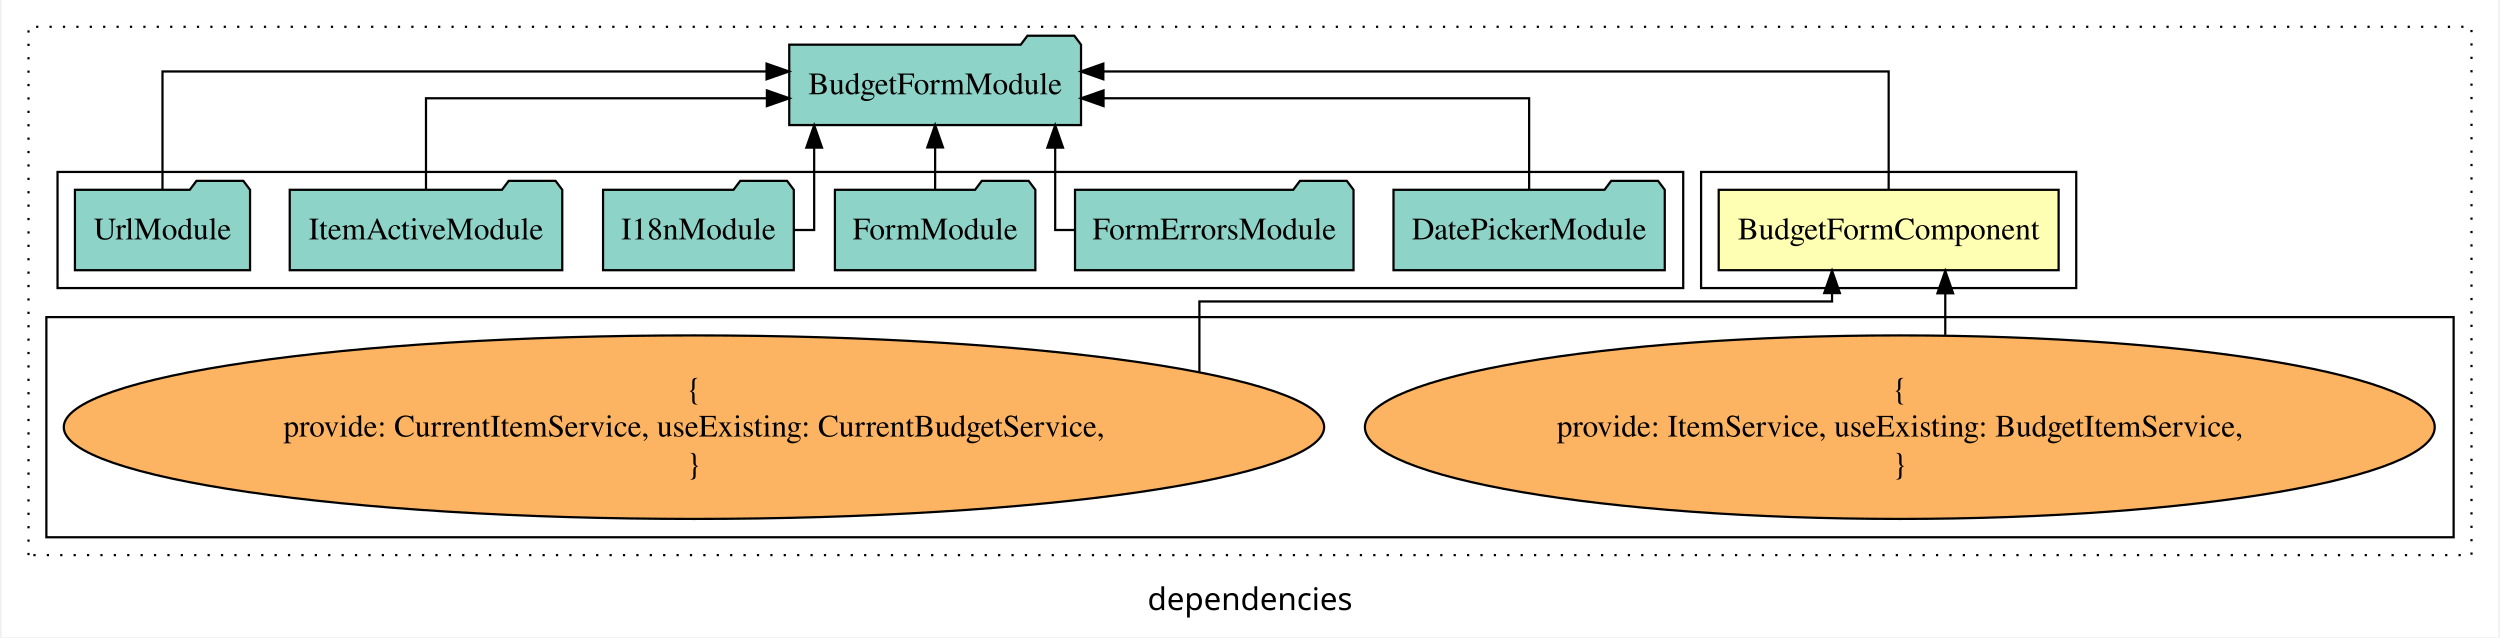
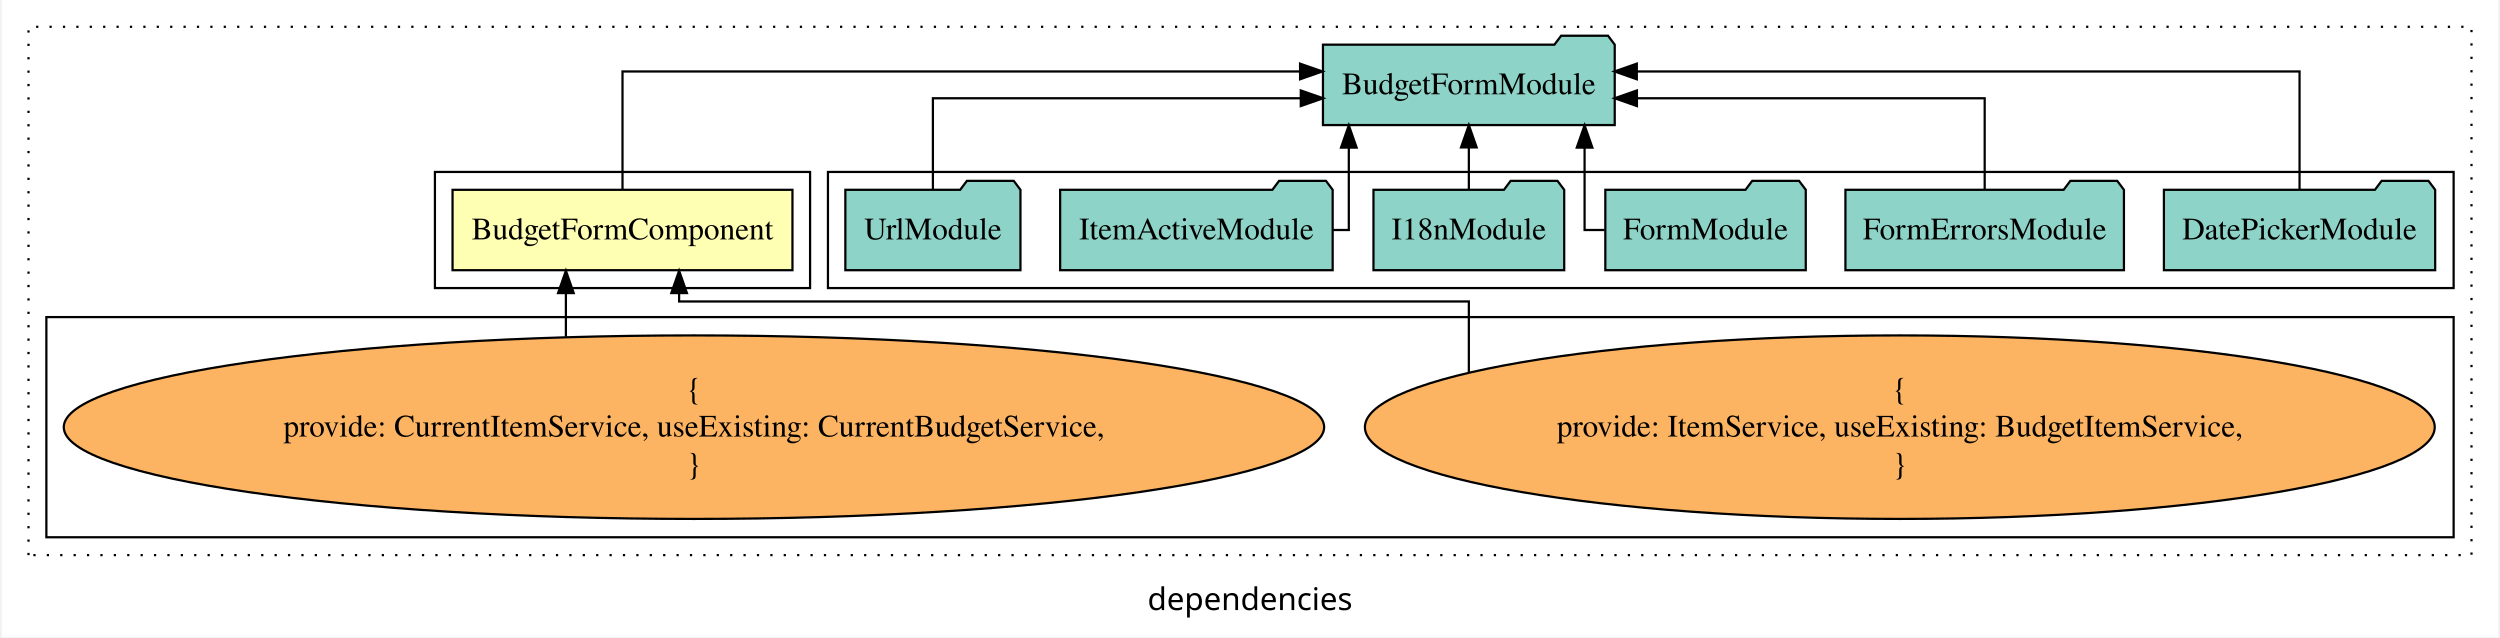
<svg xmlns="http://www.w3.org/2000/svg" width="1118pt" height="285pt" viewBox="0.00 0.00 1118.00 285.39">
  <g id="graph0" class="graph" transform="scale(1 1) rotate(0) translate(4 281.39)">
    <polygon fill="white" stroke="transparent" points="-4,4 -4,-281.39 1114,-281.39 1114,4 -4,4" />
    <text text-anchor="middle" x="555" y="-8.2" font-family="sans-serif" font-size="14.00">dependencies</text>
    <g id="clust1" class="cluster">
      <polygon fill="none" stroke="black" stroke-dasharray="1,5" points="8,-32.8 8,-269.39 1102,-269.39 1102,-32.8 8,-32.8" />
    </g>
    <g id="clust2" class="cluster">
-       <polygon fill="none" stroke="black" points="757,-152.39 757,-204.39 925,-204.39 925,-152.39 757,-152.39" />
+       <polygon fill="none" stroke="black" points="190,-152.39 190,-204.39 358,-204.39 358,-152.39 190,-152.39" />
+     </g>
+     <g id="clust4" class="cluster">
+       <polygon fill="none" stroke="black" points="366,-152.39 366,-204.39 1094,-204.39 1094,-152.39 366,-152.39" />
    </g>
    <g id="clust3" class="cluster">
      <polygon fill="none" stroke="black" points="16,-40.8 16,-139.39 1094,-139.39 1094,-40.8 16,-40.8" />
    </g>
-     <g id="clust4" class="cluster">
-       <polygon fill="none" stroke="black" points="21,-152.39 21,-204.39 749,-204.39 749,-152.39 21,-152.39" />
-     </g>
    <g id="node1" class="node">
-       <polygon fill="#ffffb3" stroke="black" points="917.11,-196.39 764.89,-196.39 764.89,-160.39 917.11,-160.39 917.11,-196.39" />
-       <text text-anchor="middle" x="841" y="-174.19" font-family="Times,serif" font-size="14.00">BudgetFormComponent</text>
+       <polygon fill="#ffffb3" stroke="black" points="350.11,-196.39 197.89,-196.39 197.89,-160.39 350.11,-160.39 350.11,-196.39" />
+       <text text-anchor="middle" x="274" y="-174.19" font-family="Times,serif" font-size="14.00">BudgetFormComponent</text>
    </g>
    <g id="node2" class="node">
-       <polygon fill="#8dd3c7" stroke="black" points="479.33,-261.39 476.33,-265.39 455.33,-265.39 452.33,-261.39 348.67,-261.39 348.67,-225.39 479.33,-225.39 479.33,-261.39" />
-       <text text-anchor="middle" x="414" y="-239.19" font-family="Times,serif" font-size="14.00">BudgetFormModule</text>
+       <polygon fill="#8dd3c7" stroke="black" points="718.33,-261.39 715.33,-265.39 694.33,-265.39 691.33,-261.39 587.67,-261.39 587.67,-225.39 718.33,-225.39 718.33,-261.39" />
+       <text text-anchor="middle" x="653" y="-239.19" font-family="Times,serif" font-size="14.00">BudgetFormModule</text>
    </g>
    <g id="edge1" class="edge">
-       <path fill="none" stroke="black" d="M841,-196.67C841,-217.71 841,-249.39 841,-249.39 841,-249.39 489.32,-249.39 489.32,-249.39" />
-       <polygon fill="black" stroke="black" points="489.32,-245.89 479.32,-249.39 489.32,-252.89 489.32,-245.89" />
+       <path fill="none" stroke="black" d="M274,-196.67C274,-217.71 274,-249.39 274,-249.39 274,-249.39 577.42,-249.39 577.42,-249.39" />
+       <polygon fill="black" stroke="black" points="577.42,-252.89 587.42,-249.39 577.42,-245.89 577.42,-252.89" />
    </g>
    <g id="node3" class="node">
      <ellipse fill="#fdb462" stroke="black" cx="846" cy="-90.1" rx="239.54" ry="41.09" />
      <text text-anchor="middle" x="846" y="-102.7" font-family="Times,serif" font-size="14.00">{</text>
      <text text-anchor="middle" x="846" y="-85.9" font-family="Times,serif" font-size="14.00">    provide: ItemService, useExisting: BudgetItemService,</text>
      <text text-anchor="middle" x="846" y="-69.1" font-family="Times,serif" font-size="14.00">}</text>
    </g>
    <g id="edge2" class="edge">
-       <path fill="none" stroke="black" d="M866.35,-131.4C866.35,-131.4 866.35,-150.06 866.35,-150.06" />
-       <polygon fill="black" stroke="black" points="862.85,-150.06 866.35,-160.06 869.85,-150.06 862.85,-150.06" />
+       <path fill="none" stroke="black" d="M653,-114.62C653,-129.79 653,-146.39 653,-146.39 653,-146.39 299.35,-146.39 299.35,-146.39 299.35,-146.39 299.35,-150.15 299.35,-150.15" />
+       <polygon fill="black" stroke="black" points="295.85,-150.15 299.35,-160.15 302.85,-150.15 295.85,-150.15" />
    </g>
    <g id="node4" class="node">
      <ellipse fill="#fdb462" stroke="black" cx="306" cy="-90.1" rx="282.21" ry="41.09" />
      <text text-anchor="middle" x="306" y="-102.7" font-family="Times,serif" font-size="14.00">{</text>
      <text text-anchor="middle" x="306" y="-85.9" font-family="Times,serif" font-size="14.00">    provide: CurrentItemService, useExisting: CurrentBudgetService,</text>
      <text text-anchor="middle" x="306" y="-69.1" font-family="Times,serif" font-size="14.00">}</text>
    </g>
    <g id="edge3" class="edge">
-       <path fill="none" stroke="black" d="M532.34,-114.95C532.34,-130.03 532.34,-146.39 532.34,-146.39 532.34,-146.39 815.65,-146.39 815.65,-146.39 815.65,-146.39 815.65,-150.15 815.65,-150.15" />
-       <polygon fill="black" stroke="black" points="812.15,-150.15 815.65,-160.15 819.15,-150.15 812.15,-150.15" />
+       <path fill="none" stroke="black" d="M248.65,-130.62C248.65,-130.62 248.65,-150.15 248.65,-150.15" />
+       <polygon fill="black" stroke="black" points="245.15,-150.15 248.65,-160.15 252.15,-150.15 245.15,-150.15" />
    </g>
    <g id="node5" class="node">
-       <polygon fill="#8dd3c7" stroke="black" points="740.74,-196.39 737.74,-200.39 716.74,-200.39 713.74,-196.39 619.26,-196.39 619.26,-160.39 740.74,-160.39 740.74,-196.39" />
-       <text text-anchor="middle" x="680" y="-174.19" font-family="Times,serif" font-size="14.00">DatePickerModule</text>
+       <polygon fill="#8dd3c7" stroke="black" points="1085.74,-196.39 1082.74,-200.39 1061.74,-200.39 1058.74,-196.39 964.26,-196.39 964.26,-160.39 1085.74,-160.39 1085.74,-196.39" />
+       <text text-anchor="middle" x="1025" y="-174.19" font-family="Times,serif" font-size="14.00">DatePickerModule</text>
    </g>
    <g id="edge4" class="edge">
-       <path fill="none" stroke="black" d="M680,-196.41C680,-213.76 680,-237.39 680,-237.39 680,-237.39 489.41,-237.39 489.41,-237.39" />
-       <polygon fill="black" stroke="black" points="489.41,-233.89 479.41,-237.39 489.41,-240.89 489.41,-233.89" />
+       <path fill="none" stroke="black" d="M1025,-196.67C1025,-217.71 1025,-249.39 1025,-249.39 1025,-249.39 728.22,-249.39 728.22,-249.39" />
+       <polygon fill="black" stroke="black" points="728.22,-245.89 718.22,-249.39 728.22,-252.89 728.22,-245.89" />
    </g>
    <g id="node6" class="node">
-       <polygon fill="#8dd3c7" stroke="black" points="601.36,-196.39 598.36,-200.39 577.36,-200.39 574.36,-196.39 476.64,-196.39 476.64,-160.39 601.36,-160.39 601.36,-196.39" />
-       <text text-anchor="middle" x="539" y="-174.19" font-family="Times,serif" font-size="14.00">FormErrorsModule</text>
+       <polygon fill="#8dd3c7" stroke="black" points="946.36,-196.39 943.36,-200.39 922.36,-200.39 919.36,-196.39 821.64,-196.39 821.64,-160.39 946.36,-160.39 946.36,-196.39" />
+       <text text-anchor="middle" x="884" y="-174.19" font-family="Times,serif" font-size="14.00">FormErrorsModule</text>
    </g>
    <g id="edge5" class="edge">
-       <path fill="none" stroke="black" d="M476.49,-178.39C471.16,-178.39 467.76,-178.39 467.76,-178.39 467.76,-178.39 467.76,-215.28 467.76,-215.28" />
-       <polygon fill="black" stroke="black" points="464.26,-215.28 467.76,-225.28 471.26,-215.28 464.26,-215.28" />
+       <path fill="none" stroke="black" d="M884,-196.41C884,-213.76 884,-237.39 884,-237.39 884,-237.39 728.27,-237.39 728.27,-237.39" />
+       <polygon fill="black" stroke="black" points="728.27,-233.89 718.27,-237.39 728.27,-240.89 728.27,-233.89" />
    </g>
    <g id="node7" class="node">
-       <polygon fill="#8dd3c7" stroke="black" points="458.88,-196.39 455.88,-200.39 434.88,-200.39 431.88,-196.39 369.12,-196.39 369.12,-160.39 458.88,-160.39 458.88,-196.39" />
-       <text text-anchor="middle" x="414" y="-174.19" font-family="Times,serif" font-size="14.00">FormModule</text>
+       <polygon fill="#8dd3c7" stroke="black" points="803.88,-196.39 800.88,-200.39 779.88,-200.39 776.88,-196.39 714.12,-196.39 714.12,-160.39 803.88,-160.39 803.88,-196.39" />
+       <text text-anchor="middle" x="759" y="-174.19" font-family="Times,serif" font-size="14.00">FormModule</text>
    </g>
    <g id="edge6" class="edge">
-       <path fill="none" stroke="black" d="M414,-196.5C414,-196.5 414,-215.38 414,-215.38" />
-       <polygon fill="black" stroke="black" points="410.5,-215.38 414,-225.38 417.5,-215.38 410.5,-215.38" />
+       <path fill="none" stroke="black" d="M713.78,-178.39C708.43,-178.39 704.83,-178.39 704.83,-178.39 704.83,-178.39 704.83,-215.28 704.83,-215.28" />
+       <polygon fill="black" stroke="black" points="701.33,-215.28 704.83,-225.28 708.33,-215.28 701.33,-215.28" />
    </g>
    <g id="node8" class="node">
-       <polygon fill="#8dd3c7" stroke="black" points="350.71,-196.39 347.71,-200.39 326.71,-200.39 323.71,-196.39 265.29,-196.39 265.29,-160.39 350.71,-160.39 350.71,-196.39" />
-       <text text-anchor="middle" x="308" y="-174.19" font-family="Times,serif" font-size="14.00">I18nModule</text>
+       <polygon fill="#8dd3c7" stroke="black" points="695.71,-196.39 692.71,-200.39 671.71,-200.39 668.71,-196.39 610.29,-196.39 610.29,-160.39 695.71,-160.39 695.71,-196.39" />
+       <text text-anchor="middle" x="653" y="-174.19" font-family="Times,serif" font-size="14.00">I18nModule</text>
    </g>
    <g id="edge7" class="edge">
-       <path fill="none" stroke="black" d="M350.8,-178.39C356.17,-178.39 359.83,-178.39 359.83,-178.39 359.83,-178.39 359.83,-215.28 359.83,-215.28" />
-       <polygon fill="black" stroke="black" points="356.33,-215.28 359.83,-225.28 363.33,-215.28 356.33,-215.28" />
+       <path fill="none" stroke="black" d="M653,-196.5C653,-196.5 653,-215.38 653,-215.38" />
+       <polygon fill="black" stroke="black" points="649.5,-215.38 653,-225.38 656.5,-215.38 649.5,-215.38" />
    </g>
    <g id="node9" class="node">
-       <polygon fill="#8dd3c7" stroke="black" points="247.02,-196.39 244.02,-200.39 223.02,-200.39 220.02,-196.39 124.98,-196.39 124.98,-160.39 247.02,-160.39 247.02,-196.39" />
-       <text text-anchor="middle" x="186" y="-174.19" font-family="Times,serif" font-size="14.00">ItemActiveModule</text>
+       <polygon fill="#8dd3c7" stroke="black" points="592.02,-196.39 589.02,-200.39 568.02,-200.39 565.02,-196.39 469.98,-196.39 469.98,-160.39 592.02,-160.39 592.02,-196.39" />
+       <text text-anchor="middle" x="531" y="-174.19" font-family="Times,serif" font-size="14.00">ItemActiveModule</text>
    </g>
    <g id="edge8" class="edge">
-       <path fill="none" stroke="black" d="M186,-196.41C186,-213.76 186,-237.39 186,-237.39 186,-237.39 338.66,-237.39 338.66,-237.39" />
-       <polygon fill="black" stroke="black" points="338.66,-240.89 348.66,-237.39 338.66,-233.89 338.66,-240.89" />
+       <path fill="none" stroke="black" d="M592.2,-178.39C596.54,-178.39 599.25,-178.39 599.25,-178.39 599.25,-178.39 599.25,-215.28 599.25,-215.28" />
+       <polygon fill="black" stroke="black" points="595.75,-215.28 599.25,-225.28 602.75,-215.28 595.75,-215.28" />
    </g>
    <g id="node10" class="node">
-       <polygon fill="#8dd3c7" stroke="black" points="107.21,-196.39 104.21,-200.39 83.21,-200.39 80.21,-196.39 28.79,-196.39 28.79,-160.39 107.21,-160.39 107.21,-196.39" />
-       <text text-anchor="middle" x="68" y="-174.19" font-family="Times,serif" font-size="14.00">UrlModule</text>
+       <polygon fill="#8dd3c7" stroke="black" points="452.21,-196.39 449.21,-200.39 428.21,-200.39 425.21,-196.39 373.79,-196.39 373.79,-160.39 452.21,-160.39 452.21,-196.39" />
+       <text text-anchor="middle" x="413" y="-174.19" font-family="Times,serif" font-size="14.00">UrlModule</text>
    </g>
    <g id="edge9" class="edge">
-       <path fill="none" stroke="black" d="M68,-196.67C68,-217.71 68,-249.39 68,-249.39 68,-249.39 338.51,-249.39 338.51,-249.39" />
-       <polygon fill="black" stroke="black" points="338.51,-252.89 348.51,-249.39 338.51,-245.89 338.51,-252.89" />
+       <path fill="none" stroke="black" d="M413,-196.41C413,-213.76 413,-237.39 413,-237.39 413,-237.39 577.74,-237.39 577.74,-237.39" />
+       <polygon fill="black" stroke="black" points="577.74,-240.89 587.74,-237.39 577.74,-233.89 577.74,-240.89" />
    </g>
  </g>
</svg>
